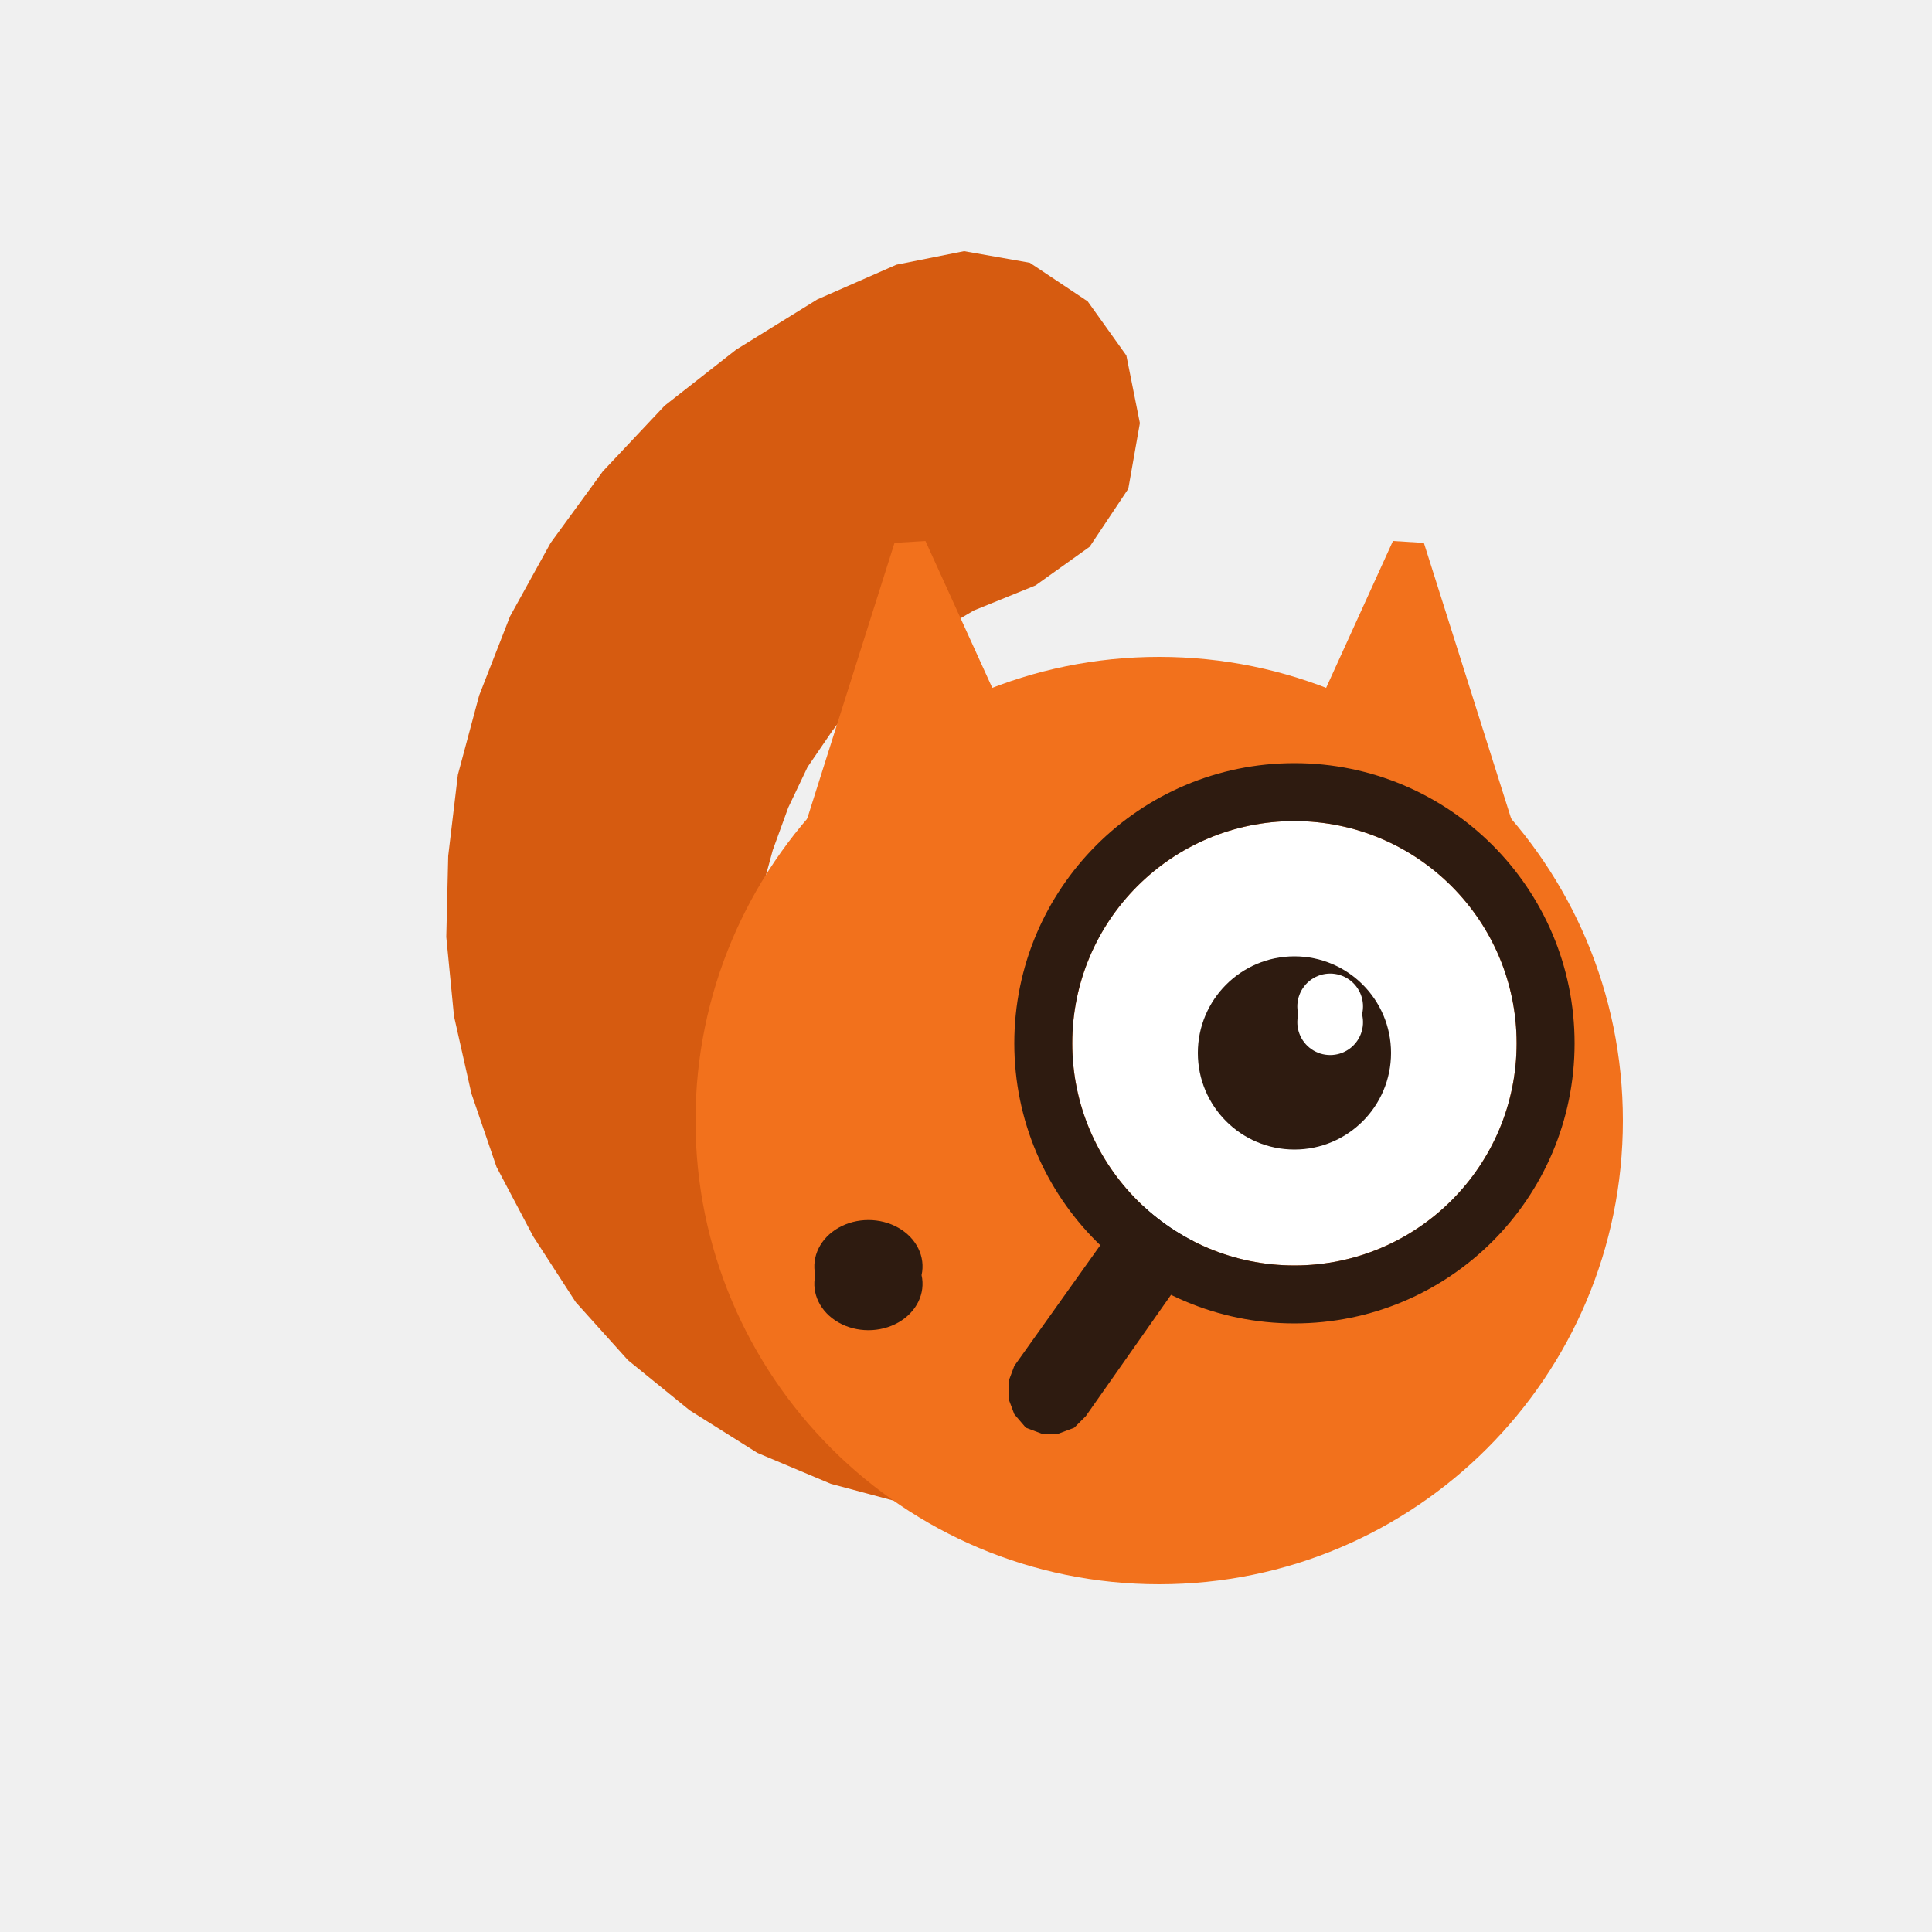
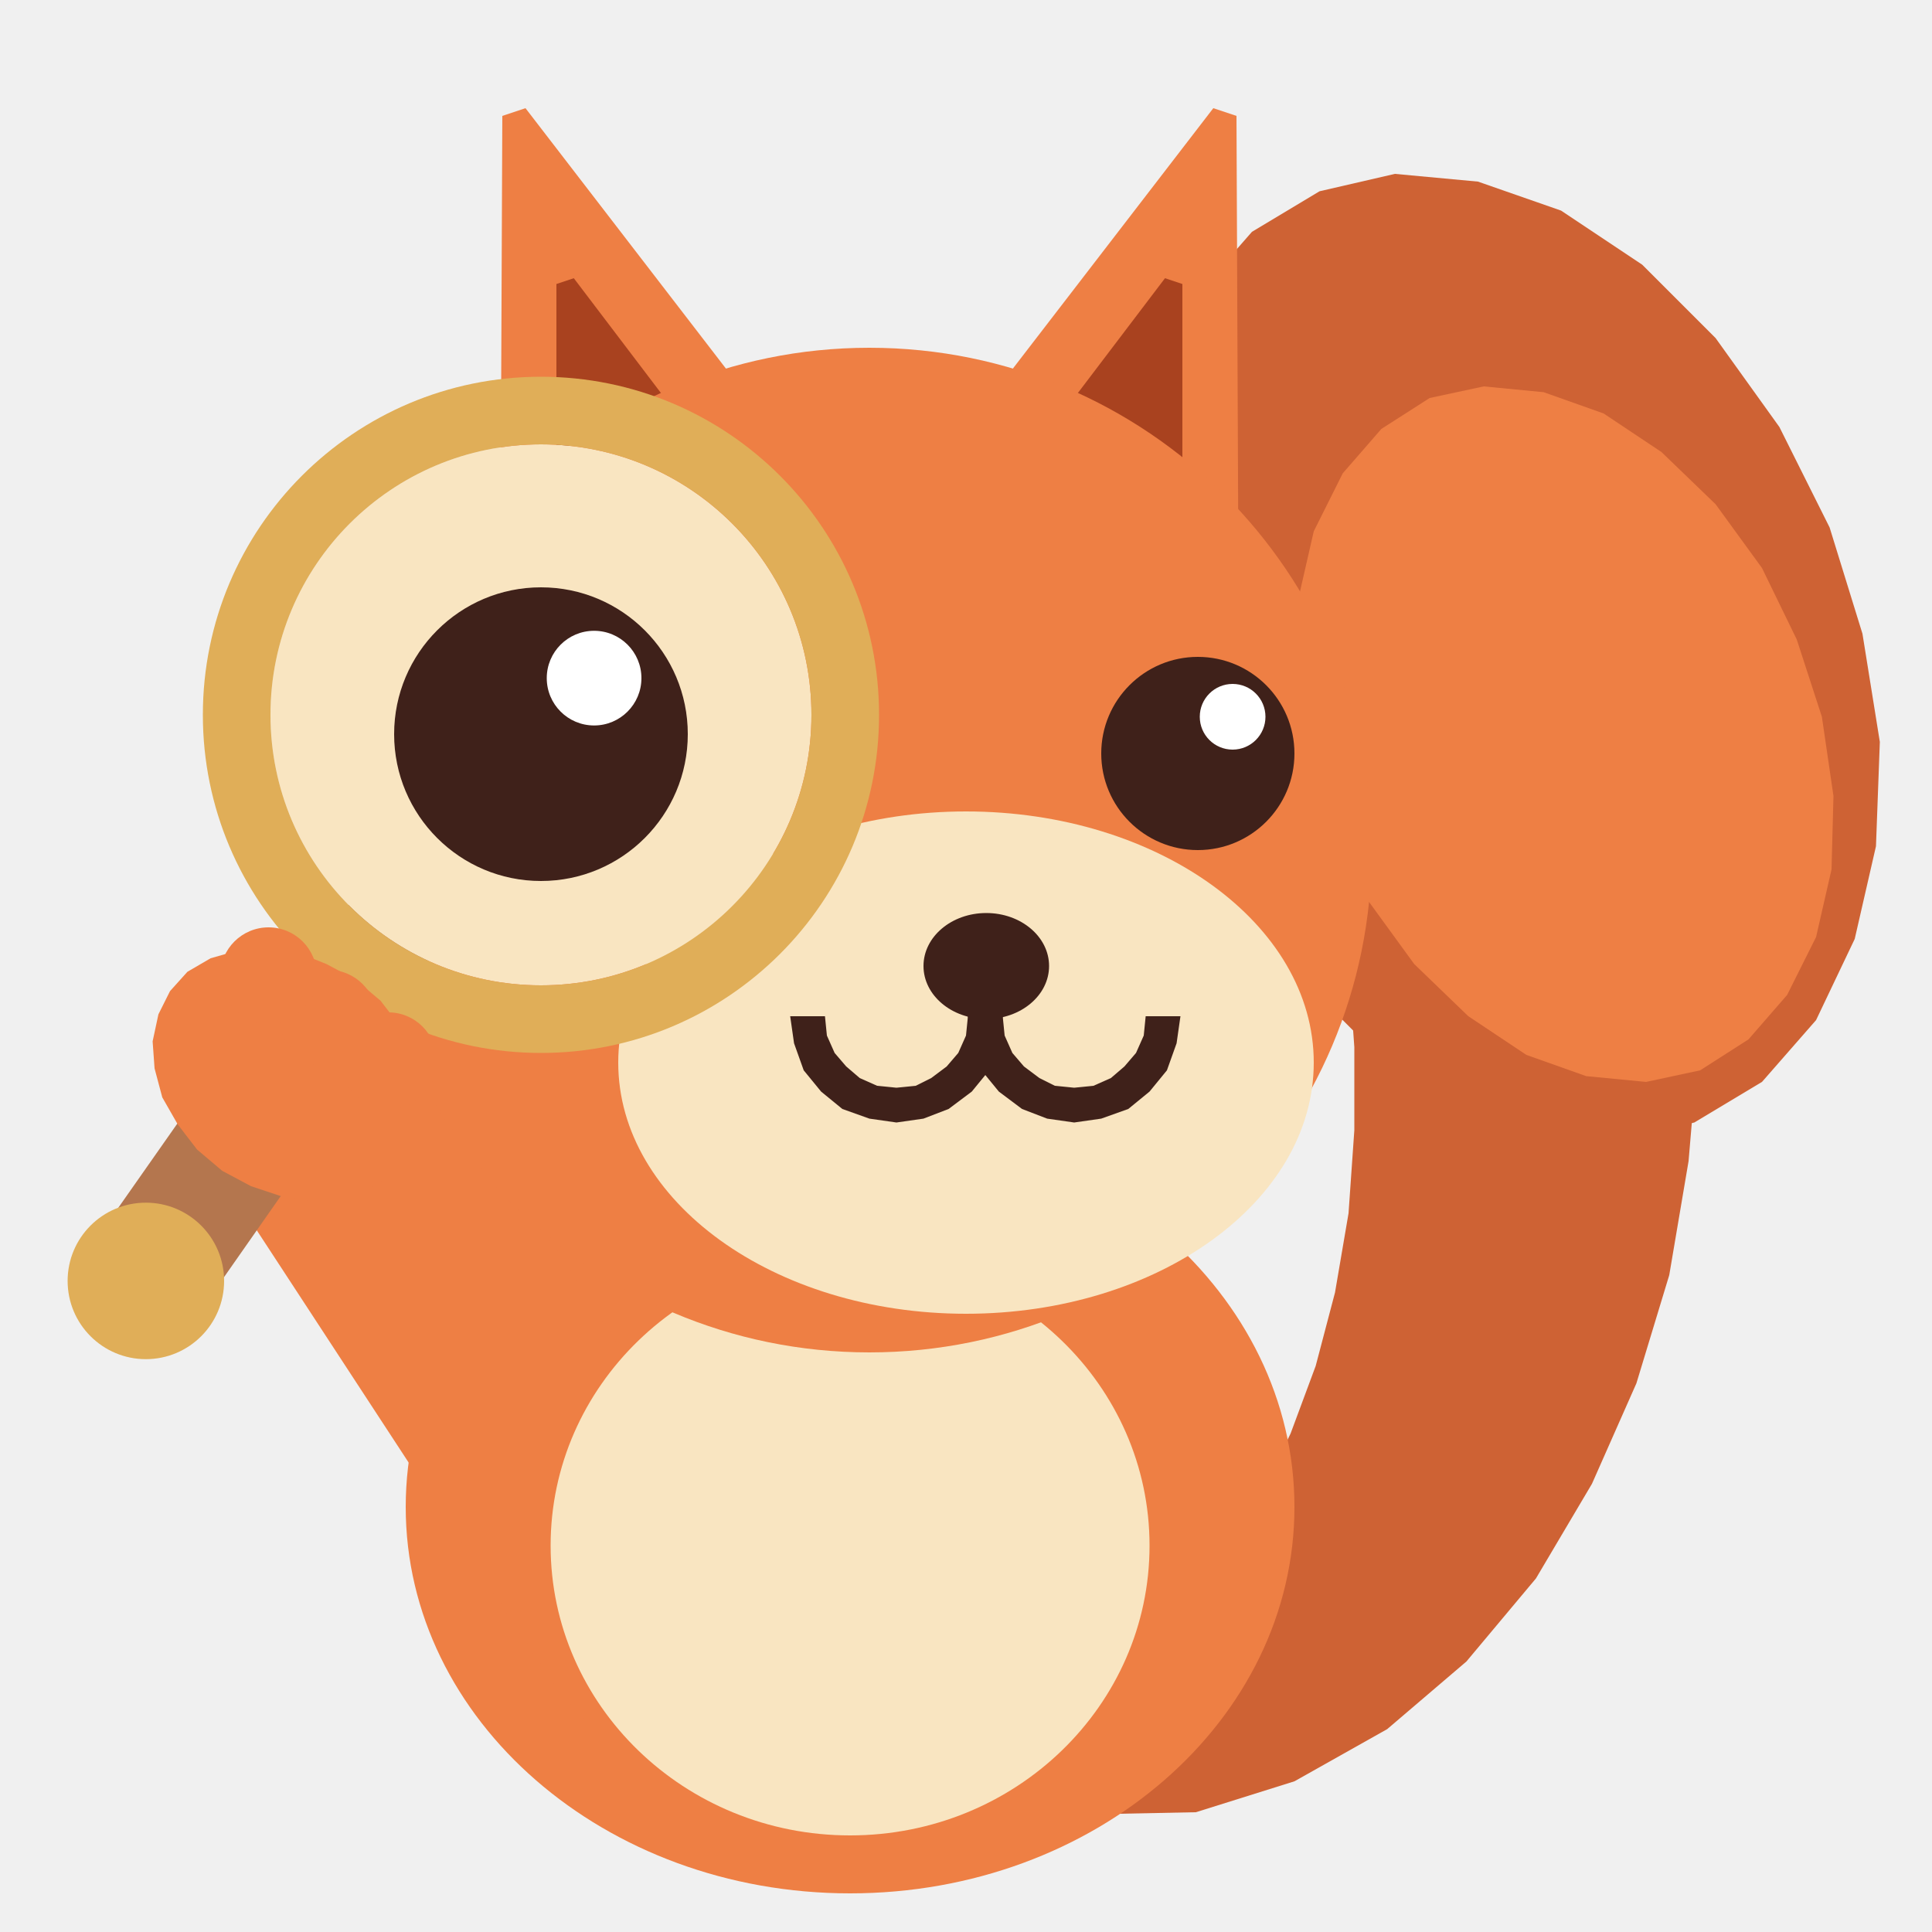
<svg xmlns="http://www.w3.org/2000/svg" viewBox="0 0 100 100" width="100" height="100">
-   <path fill="#D65B10" fill-rule="evenodd" d="M56.3,70.0L52.7,69.2L49.8,68.1L47.4,66.9L45.3,65.4L43.6,63.7L42.2,61.8L41.1,59.9L40.2,57.8L39.6,55.5L39.2,53.3L39.0,50.9L39.1,48.6L39.4,46.2L40.0,44.0L40.8,41.8L41.8,39.7L43.1,37.8L44.5,36.0L46.2,34.3L48.2,32.9L50.4,31.6L53.6,30.3L46.4,13.7L49.9,13.0L53.3,13.6L56.3,15.6L58.3,18.4L59.0,21.9L58.4,25.3L56.4,28.3L53.6,30.3L46.4,13.7L42.3,15.5L38.1,18.1L34.4,21.0L31.2,24.4L28.5,28.1L26.4,31.9L24.8,36.0L23.7,40.1L23.2,44.3L23.1,48.5L23.5,52.6L24.4,56.6L25.7,60.4L27.6,64.0L29.8,67.4L32.5,70.4L35.7,73.0L39.2,75.2L43.0,76.8L47.1,77.9L51.5,78.3L55.7,78.0Z" />
-   <path fill="#F2711C" fill-rule="evenodd" d="M40.0,48.0L46.3,28.1L47.9,28.0L57.0,48.0Z" />
-   <path fill="#F2711C" fill-rule="evenodd" d="M63.0,48.0L72.1,28.0L73.7,28.1L80.0,48.0Z" />
-   <path fill="#F2711C" fill-rule="evenodd" d="M36.0,58.0a24.0,24.0 0 1,0 48.0,0a24.0,24.0 0 1,0 -48.0,0Z" />
-   <path fill="#2E1B10" fill-rule="evenodd" d="M56.2,73.3L55.6,73.9L54.8,74.2L53.9,74.2L53.1,73.9L52.5,73.2L52.2,72.4L52.2,71.5L52.5,70.7L57.7,63.4L58.3,62.8L59.2,62.4L60.0,62.5L60.8,62.8L61.4,63.4L61.8,64.3L61.7,65.1L61.4,65.9Z" />
-   <path fill="#FFFFFF" fill-rule="evenodd" d="M55.5,54.0a11.5,11.5 0 1,0 23.0,0a11.5,11.5 0 1,0 -23.0,0Z" />
-   <path fill="#2E1B10" fill-rule="evenodd" d="M52.5,54.0a14.5,14.5 0 1,0 29.0,0a14.5,14.5 0 1,0 -29.0,0ZM55.5,54.0a11.5,11.5 0 1,1 23.0,0a11.5,11.5 0 1,1 -23.0,0Z" />
-   <path fill="#2E1B10" fill-rule="evenodd" d="M62.0,54.5a5.0,5.0 0 1,0 10.0,0a5.0,5.0 0 1,0 -10.0,0Z" />
-   <path fill="#FFFFFF" fill-rule="evenodd" d="M67.2,52.5a1.7,1.7 0 1,0 3.3,0a1.7,1.7 0 1,0 -3.3,0Z" />
-   <path fill="#2E1B10" fill-rule="evenodd" d="M42.2,66.0a2.8,2.4 0 1,0 5.5,0a2.8,2.4 0 1,0 -5.5,0Z" />
+   <path fill="#CE6234" fill-rule="evenodd" d="M56.9,93.9L61.9,93.8L67.0,92.2L71.8,89.5L75.9,86.0L79.5,81.7L82.4,76.8L84.7,71.6L86.4,66.0L87.4,60.1L87.9,54.2L87.7,48.2L86.9,42.7L69.1,45.3L69.3,41.8L70.8,38.6L73.4,36.3L76.7,35.1L80.2,35.3L83.4,36.8L85.7,39.4L86.9,42.7L69.1,45.3L69.8,50.0L70.1,54.2L70.1,58.5L69.8,62.8L69.1,66.9L68.1,70.7L66.8,74.2L65.3,77.3L63.4,80.0L61.3,82.4L58.7,84.3L55.1,86.1Z" />
+   <path fill="#CE6234" fill-rule="evenodd" d="M94.7,27.3L96.4,32.8L97.3,38.4L97.1,43.8L96.0,48.6L94.0,52.8L91.2,56.0L87.7,58.1L83.8,59.0L79.5,58.6L75.2,57.1L71.0,54.3L67.2,50.5L63.9,45.9L61.3,40.7L59.6,35.2L58.7,29.6L58.9,24.2L60.0,19.4L62.0,15.2L64.8,12.0L68.3,9.9L72.2,9.0L76.5,9.4L80.8,10.9L85.0,13.7L88.8,17.5L92.1,22.1Z" />
+   <path fill="#EE7F44" fill-rule="evenodd" d="M93.0,33.1L94.3,37.1L94.9,41.2L94.8,45.0L94.0,48.5L92.5,51.5L90.5,53.8L88.0,55.4L85.2,56.0L82.1,55.7L79.0,54.6L76.0,52.6L73.2,49.9L70.8,46.6L69.0,42.9L67.7,38.9L67.1,34.8L67.2,31.0L68.0,27.5L69.5,24.5L71.5,22.2L74.0,20.6L76.8,20.0L79.9,20.3L83.0,21.4L86.0,23.4L88.8,26.1L91.2,29.4Z" />
+   <path fill="#EE7F44" fill-rule="evenodd" d="M25.9,29.5L26.0,6.0L27.2,5.6L38.9,20.8Z" />
+   <path fill="#A9421F" fill-rule="evenodd" d="M28.8,27.6L28.8,14.7L29.7,14.4L36.0,22.7Z" />
+   <path fill="#EE7F44" fill-rule="evenodd" d="M51.1,20.8L62.8,5.6L64.0,6.0L64.1,29.5Z" />
+   <path fill="#A9421F" fill-rule="evenodd" d="M54.0,22.7L60.3,14.4L61.2,14.7L61.2,27.6Z" />
+   <path fill="#EE7F44" fill-rule="evenodd" d="M21.0,78.0a23.0,20.0 0 1,0 46.0,0a23.0,20.0 0 1,0 -46.0,0Z" />
+   <path fill="#EE7F44" fill-rule="evenodd" d="M11.8,61.4L10.9,59.2L10.9,56.7L11.8,54.5L13.6,52.8L15.8,51.9L18.3,51.9L20.5,52.8L22.2,54.6L39.2,80.6L40.1,82.8L40.1,85.3L39.2,87.5L37.4,89.2L35.2,90.1L32.7,90.1L30.5,89.2L28.8,87.4Z" />
+   <path fill="#F9E5C1" fill-rule="evenodd" d="M28.5,80.0a15.5,15.0 0 1,0 31.0,0a15.5,15.0 0 1,0 -31.0,0Z" />
+   <path fill="#EE7F44" fill-rule="evenodd" d="M19.0,44.0a26.0,26.0 0 1,0 52.0,0a26.0,26.0 0 1,0 -52.0,0Z" />
+   <path fill="#F9E5C1" fill-rule="evenodd" d="M32.0,55.0a18.0,13.0 0 1,0 36.0,0a18.0,13.0 0 1,0 -36.0,0Z" />
+   <path fill="#3F211A" fill-rule="evenodd" d="M47.8,50.0a3.2,2.7 0 1,0 6.5,0a3.2,2.7 0 1,0 -6.5,0Z" />
+   <path fill="#3F211A" fill-rule="evenodd" d="M51.9,52.6L51.7,54.0L51.2,55.4L50.3,56.5L49.1,57.4L47.8,57.9L46.4,58.1L45.0,57.9L43.6,57.4L42.5,56.5L41.6,55.4L41.1,54.0L40.9,52.6L42.7,52.6L42.8,53.6L43.2,54.5L43.8,55.2L44.5,55.8L45.4,56.2L46.4,56.3L47.4,56.2L48.2,55.8L49.0,55.2L49.6,54.5L50.0,53.6L50.1,52.6Z" />
+   <path fill="#3F211A" fill-rule="evenodd" d="M61.1,52.6L60.9,54.0L60.4,55.4L59.5,56.5L58.4,57.4L57.0,57.9L55.6,58.1L54.2,57.9L52.9,57.4L51.7,56.5L50.8,55.4L50.3,54.0L50.1,52.6L51.9,52.6L52.0,53.6L52.4,54.5L53.0,55.2L53.8,55.8L54.6,56.2L55.6,56.3L56.6,56.2L57.5,55.8L58.2,55.2L58.8,54.5L59.2,53.6L59.3,52.6Z" />
+   <path fill="#3F211A" fill-rule="evenodd" d="M57.0,39.0a5.0,5.0 0 1,0 10.0,0a5.0,5.0 0 1,0 -10.0,0Z" />
+   <path fill="#FFFFFF" fill-rule="evenodd" d="M62.1,37.1a1.7,1.7 0 1,0 3.4,0a1.7,1.7 0 1,0 -3.4,0Z" />
+   <path fill="#B4764E" fill-rule="evenodd" d="M10.2,68.1L9.2,69.0L8.1,69.5L6.8,69.5L5.6,68.9L4.8,68.0L4.3,66.8L4.3,65.6L4.8,64.4L16.3,48.0L17.2,47.2L18.4,46.7L19.7,46.7L20.8,47.2L21.7,48.2L22.2,49.3L22.1,50.6L21.6,51.8Z" />
+   <path fill="#E0AE58" fill-rule="evenodd" d="M3.5,66.3a4.0,4.0 0 1,0 8.1,0a4.0,4.0 0 1,0 -8.1,0Z" />
+   <path fill="#F9E5C1" fill-rule="evenodd" d="M14.0,37.0a14.0,14.0 0 1,0 28.0,0a14.0,14.0 0 1,0 -28.0,0Z" />
+   <path fill="#E0AE58" fill-rule="evenodd" d="M10.5,37.0a17.5,17.5 0 1,0 35.0,0a17.5,17.5 0 1,0 -35.0,0ZM14.0,37.0a14.0,14.0 0 1,1 28.0,0a14.0,14.0 0 1,1 -28.0,0Z" />
+   <path fill="#EE7F44" fill-rule="evenodd" d="M8.8,51.3L9.7,50.3L10.9,49.6L12.3,49.2L13.8,49.1L15.4,49.3L16.9,49.9L18.4,50.7L19.7,51.8L20.7,53.1L21.5,54.5L21.9,55.9L22.0,57.4L21.7,58.7L21.1,59.9L20.2,60.9L19.0,61.6L17.6,62.1L16.1,62.2L14.5,61.9L13.0,61.4L11.5,60.6L10.2,59.5L9.2,58.2L8.4,56.8L8.0,55.3L7.9,53.9L8.2,52.5Z" />
+   <path fill="#EE7F44" fill-rule="evenodd" d="M17.6,54.9a2.5,2.5 0 1,0 5.0,0a2.5,2.5 0 1,0 -5.0,0Z" />
+   <path fill="#EE7F44" fill-rule="evenodd" d="M14.5,52.7a2.5,2.5 0 1,0 5.0,0a2.5,2.5 0 1,0 -5.0,0Z" />
+   <path fill="#EE7F44" fill-rule="evenodd" d="M11.4,50.5a2.5,2.5 0 1,0 5.0,0a2.5,2.5 0 1,0 -5.0,0Z" />
+   <path fill="#3F211A" fill-rule="evenodd" d="M20.4,38.0a7.6,7.6 0 1,0 15.2,0a7.6,7.6 0 1,0 -15.2,0Z" />
+   <path fill="#FFFFFF" fill-rule="evenodd" d="M28.3,35.1a2.4,2.4 0 1,0 4.9,0a2.4,2.4 0 1,0 -4.9,0Z" />
</svg>
